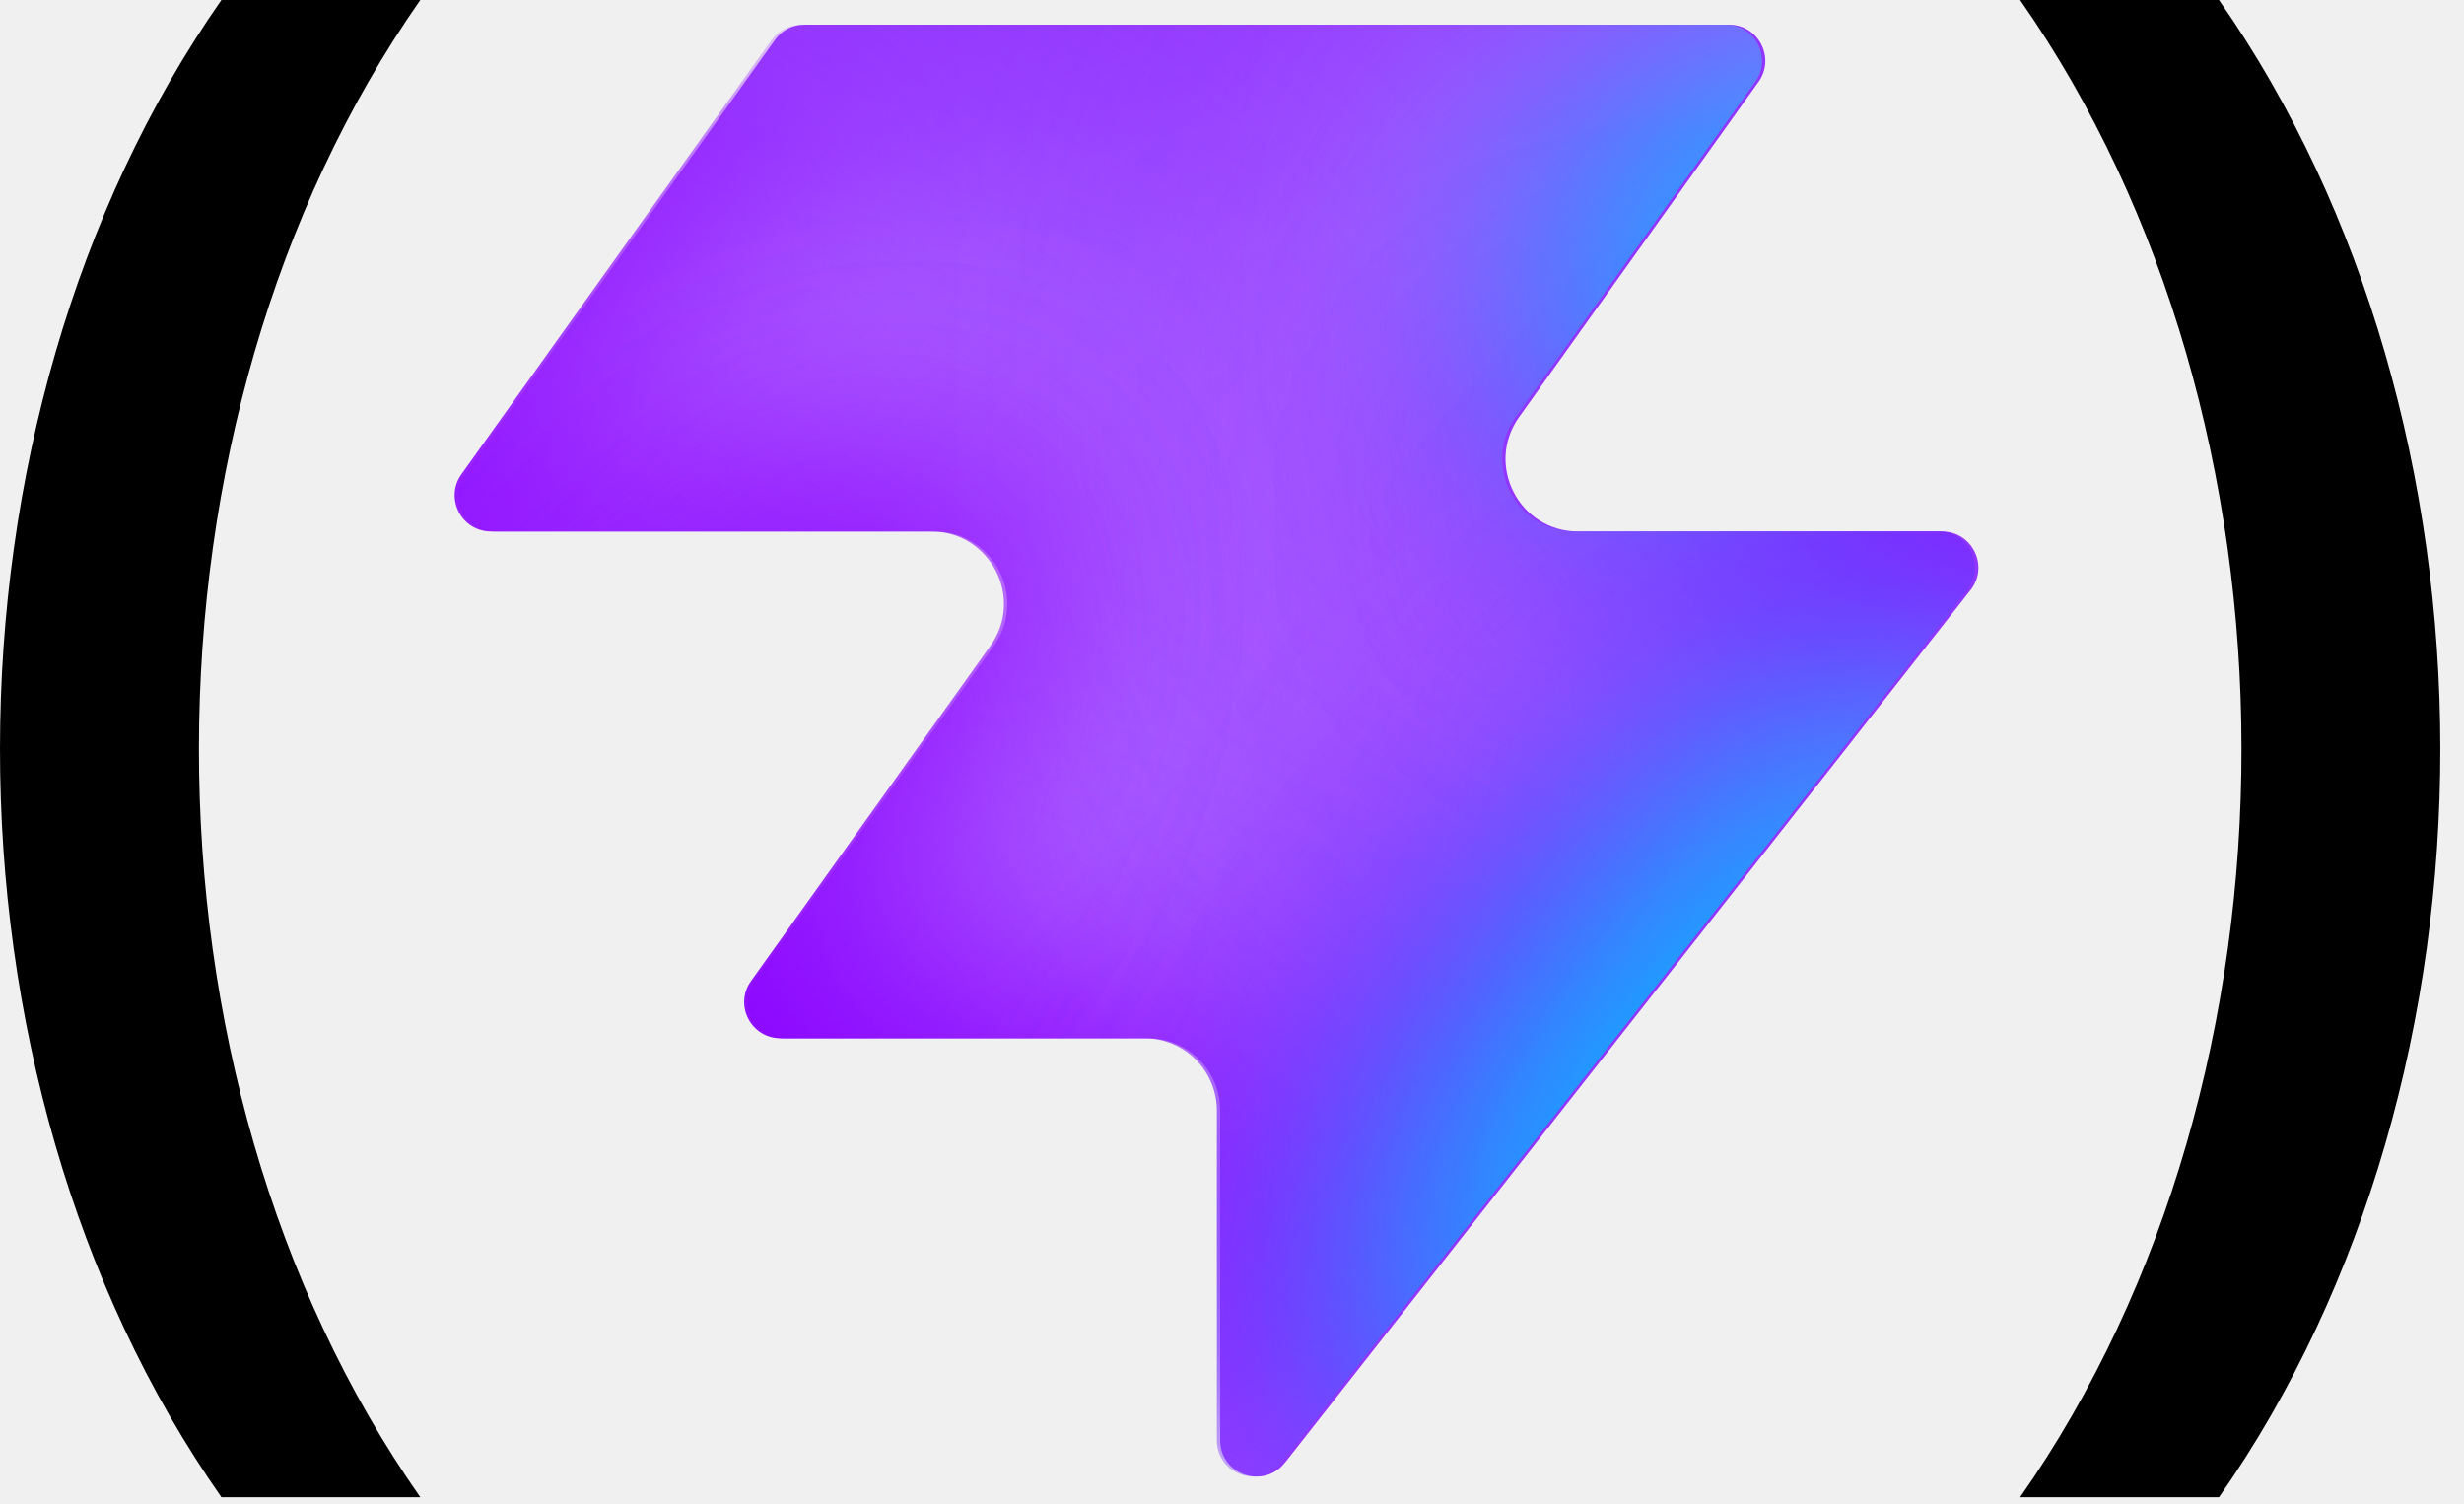
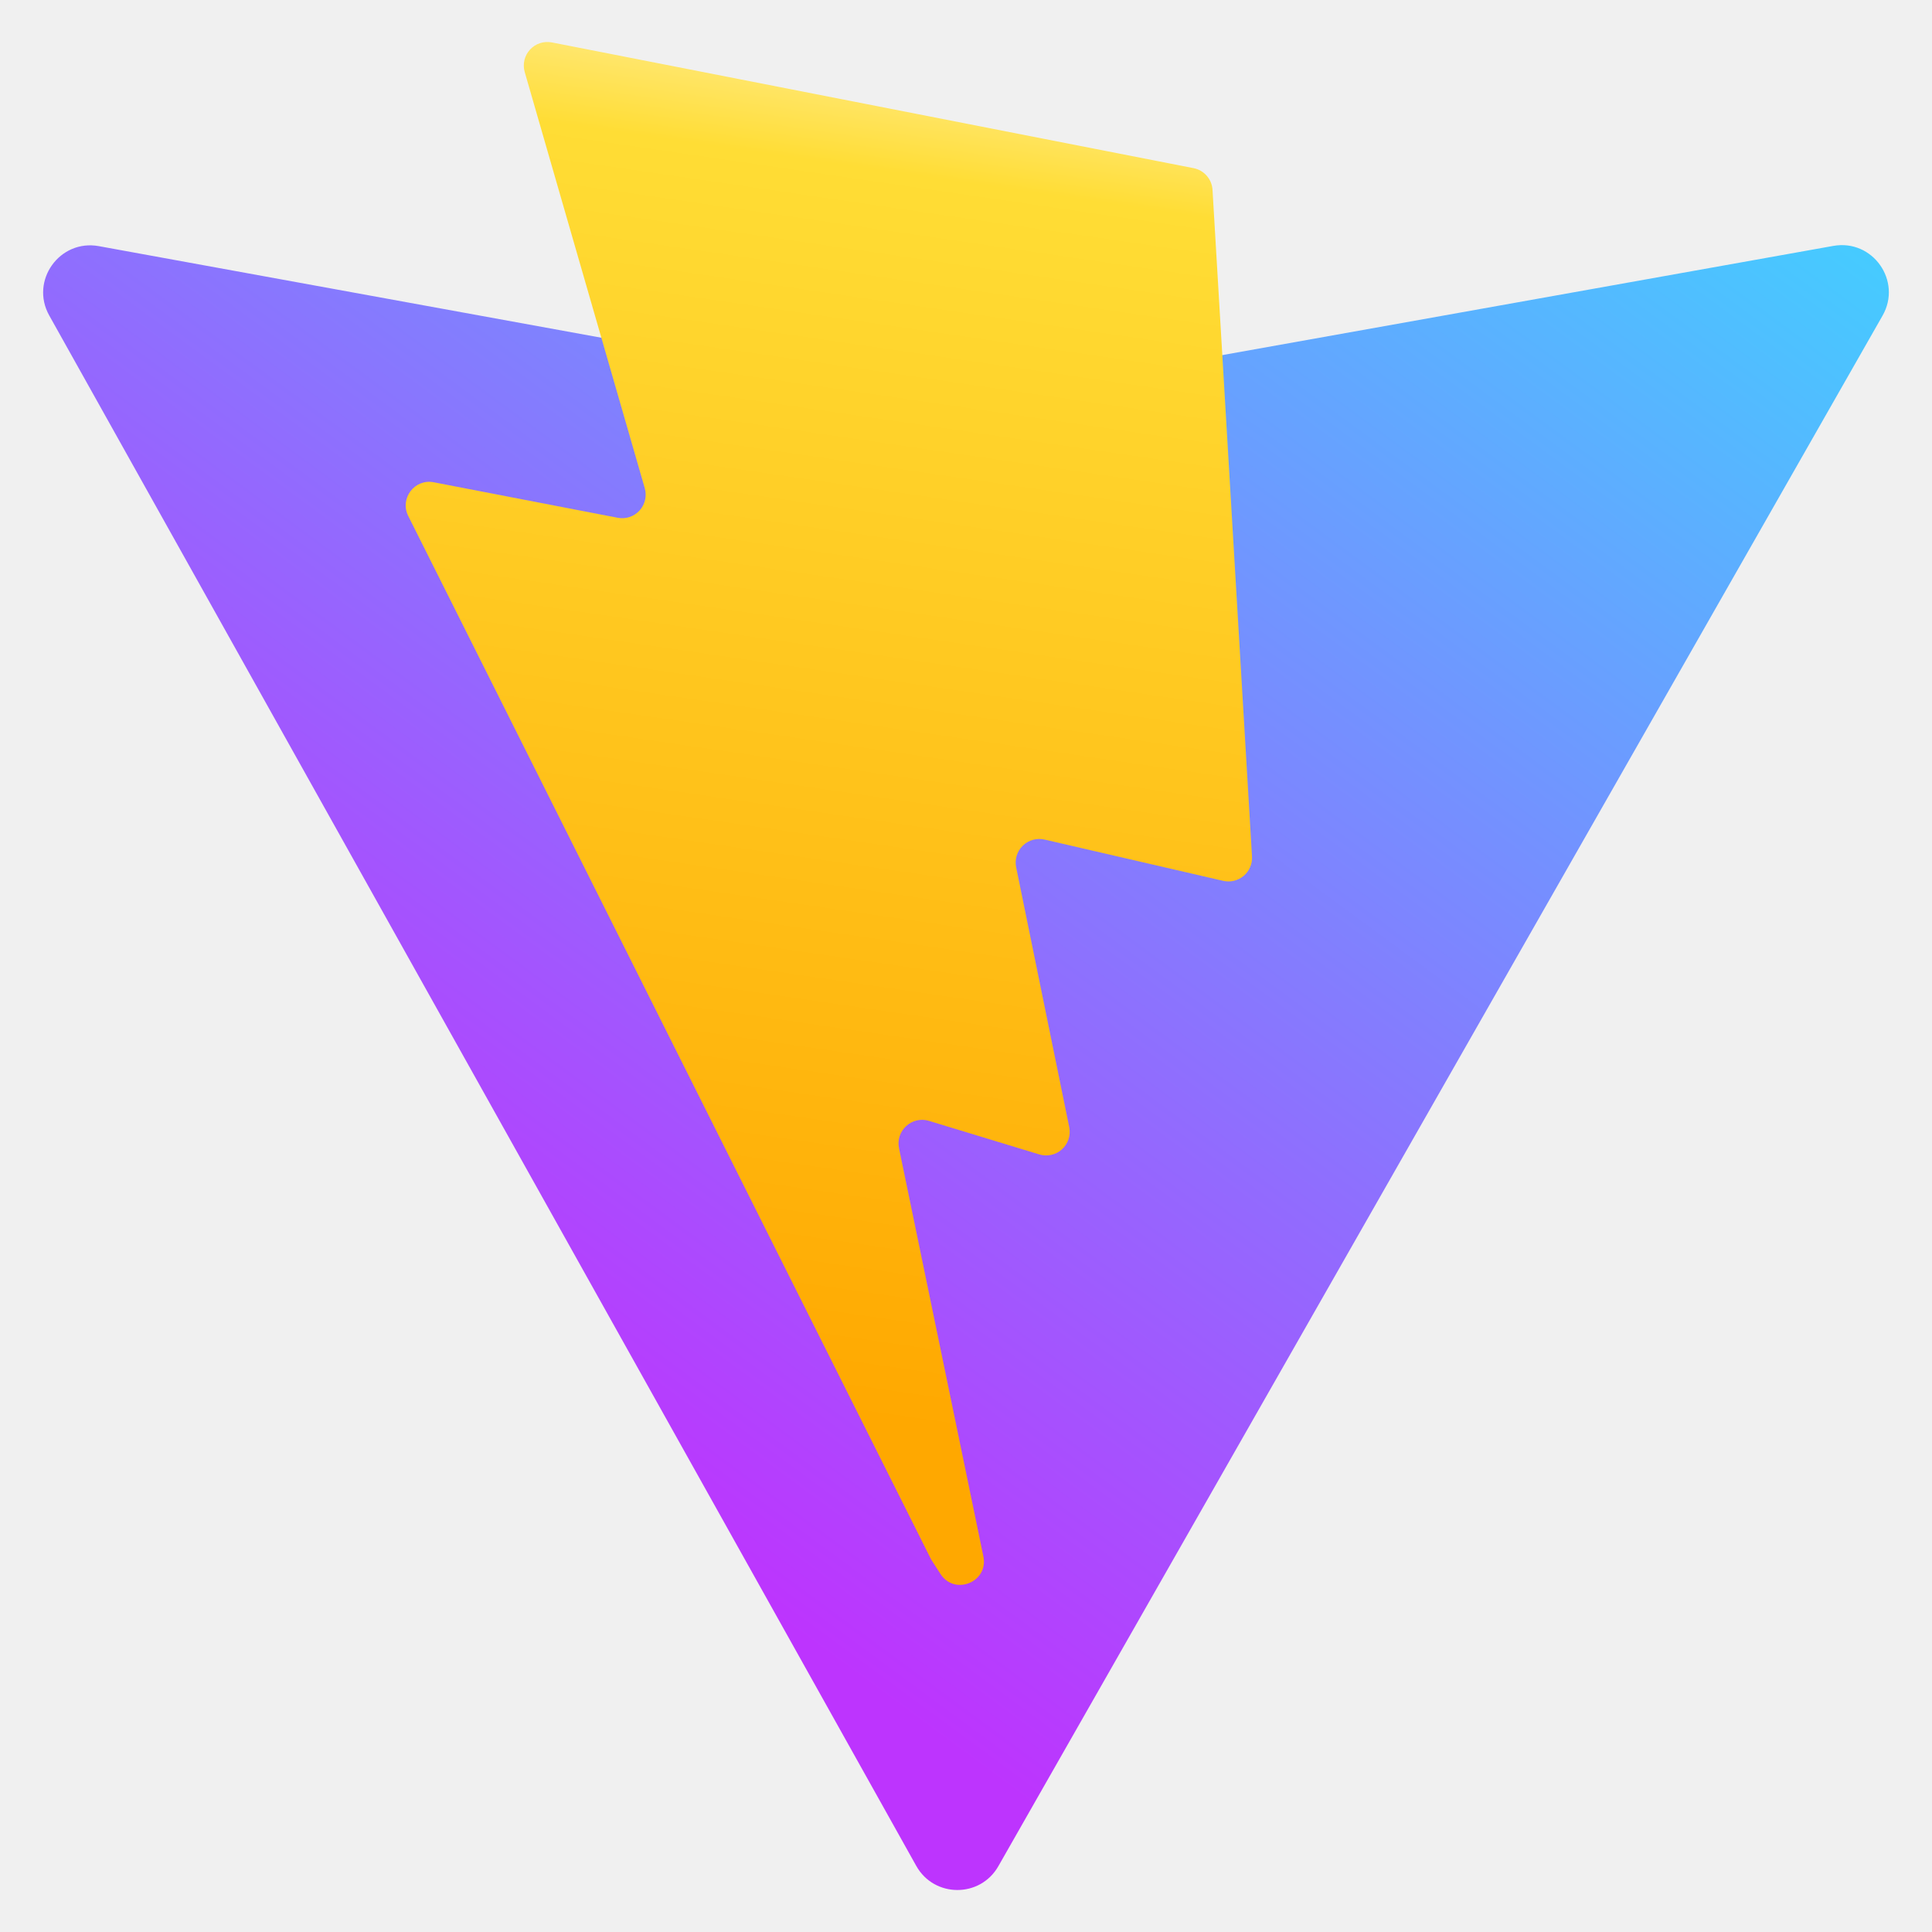
- <svg xmlns="http://www.w3.org/2000/svg" width="77" height="47" fill="none" aria-labelledby="vite-logo-title" viewBox="0 0 77 47">
-   <style>.parenthesis{fill:#000}@media (prefers-color-scheme:dark){.parenthesis{fill:#fff}}</style>
-   <path fill="#9135ff" d="M40.151 45.71c-.663.844-2.02.374-2.02-.699V34.708a2.26 2.26 0 0 0-2.262-2.262H24.493c-.92 0-1.457-1.04-.92-1.788l7.479-10.471c1.07-1.498 0-3.578-1.842-3.578H15.443c-.92 0-1.456-1.04-.92-1.788l9.696-13.576c.213-.297.556-.474.92-.474h28.894c.92 0 1.456 1.04.92 1.788l-7.48 10.472c-1.07 1.497 0 3.578 1.842 3.578h11.376c.944 0 1.474 1.087.89 1.83L40.153 45.712z" />
-   <mask id="a" width="48" height="47" x="14" y="0" maskUnits="userSpaceOnUse" style="mask-type:alpha">
-     <path fill="#000" d="M40.047 45.71c-.663.843-2.02.374-2.02-.699V34.708a2.26 2.26 0 0 0-2.262-2.262H24.389c-.92 0-1.457-1.04-.92-1.788l7.479-10.472c1.07-1.497 0-3.578-1.842-3.578H15.34c-.92 0-1.456-1.04-.92-1.788l9.696-13.575c.213-.297.556-.474.92-.474H53.93c.92 0 1.456 1.04.92 1.788L47.37 13.03c-1.07 1.498 0 3.578 1.842 3.578h11.376c.944 0 1.474 1.088.89 1.831L40.049 45.712z" />
-   </mask>
-   <g mask="url(#a)">
-     <g filter="url(#b)">
-       <ellipse cx="5.508" cy="14.704" fill="#eee6ff" rx="5.508" ry="14.704" transform="rotate(269.814 20.96 11.29)scale(-1 1)" />
-     </g>
-     <g filter="url(#c)">
-       <ellipse cx="10.399" cy="29.851" fill="#eee6ff" rx="10.399" ry="29.851" transform="rotate(89.814 -16.902 -8.275)scale(1 -1)" />
-     </g>
-     <g filter="url(#d)">
-       <ellipse cx="5.508" cy="30.487" fill="#8900ff" rx="5.508" ry="30.487" transform="rotate(89.814 -19.197 -7.127)scale(1 -1)" />
-     </g>
-     <g filter="url(#e)">
-       <ellipse cx="5.508" cy="30.599" fill="#8900ff" rx="5.508" ry="30.599" transform="rotate(89.814 -25.928 4.177)scale(1 -1)" />
-     </g>
-     <g filter="url(#f)">
-       <ellipse cx="5.508" cy="30.599" fill="#8900ff" rx="5.508" ry="30.599" transform="rotate(89.814 -25.738 5.52)scale(1 -1)" />
-     </g>
-     <g filter="url(#g)">
-       <ellipse cx="14.072" cy="22.078" fill="#eee6ff" rx="14.072" ry="22.078" transform="rotate(93.35 31.245 55.578)scale(-1 1)" />
-     </g>
-     <g filter="url(#h)">
-       <ellipse cx="3.47" cy="21.501" fill="#8900ff" rx="3.47" ry="21.501" transform="rotate(89.009 35.419 55.202)scale(-1 1)" />
-     </g>
-     <g filter="url(#i)">
-       <ellipse cx="3.47" cy="21.501" fill="#8900ff" rx="3.47" ry="21.501" transform="rotate(89.009 35.419 55.202)scale(-1 1)" />
-     </g>
-     <g filter="url(#j)">
-       <ellipse cx="14.592" cy="9.743" fill="#8900ff" rx="4.407" ry="29.108" transform="rotate(39.51 14.592 9.743)" />
-     </g>
-     <g filter="url(#k)">
-       <ellipse cx="61.728" cy="-5.321" fill="#8900ff" rx="4.407" ry="29.108" transform="rotate(37.892 61.728 -5.32)" />
-     </g>
-     <g filter="url(#l)">
-       <ellipse cx="55.618" cy="7.104" fill="#00c2ff" rx="5.971" ry="9.665" transform="rotate(37.892 55.618 7.104)" />
-     </g>
-     <g filter="url(#m)">
-       <ellipse cx="12.326" cy="39.103" fill="#8900ff" rx="4.407" ry="29.108" transform="rotate(37.892 12.326 39.103)" />
-     </g>
-     <g filter="url(#n)">
-       <ellipse cx="12.326" cy="39.103" fill="#8900ff" rx="4.407" ry="29.108" transform="rotate(37.892 12.326 39.103)" />
-     </g>
-     <g filter="url(#o)">
-       <ellipse cx="49.857" cy="30.678" fill="#8900ff" rx="4.407" ry="29.108" transform="rotate(37.892 49.857 30.678)" />
-     </g>
-     <g filter="url(#p)">
-       <ellipse cx="52.623" cy="33.171" fill="#00c2ff" rx="5.971" ry="15.297" transform="rotate(37.892 52.623 33.17)" />
-     </g>
+ <svg xmlns="http://www.w3.org/2000/svg" viewBox="0 0 128 128" version="1.1" id="svg6">
+   <defs id="defs6">
+     <linearGradient id="a" x1="6" x2="235" y1="33" y2="344" gradientTransform="matrix(0.3122,0,0,0.3122,0.9507744,1.934306)" gradientUnits="userSpaceOnUse">
+       <stop offset="0" stop-color="#41d1ff" id="stop1" />
+       <stop offset="1" stop-color="#bd34fe" id="stop2" />
+     </linearGradient>
+     <linearGradient id="b" x1="194.651" x2="236.076" y1="8.818" y2="292.989" gradientTransform="matrix(0.3122,0,0,0.3122,0.9507744,1.934306)" gradientUnits="userSpaceOnUse">
+       <stop offset="0" stop-color="#ffea83" id="stop3" />
+       <stop offset=".083" stop-color="#ffdd35" id="stop4" />
+       <stop offset="1" stop-color="#ffa800" id="stop5" />
+     </linearGradient>
+   </defs>
+   <g id="g6" transform="matrix(-1,0,0,1,128.9793,0.3845961)">
+     <path fill="url(#a)" d="M 125.717,20.517 68.275,123.235 c -1.187,2.121 -4.234,2.133 -5.437,0.024 L 4.256,20.529 c -1.313,-2.302 0.652,-5.087 3.261,-4.622 l 57.504,10.277 a 3.09,3.09 0 0 0 1.11,0 l 56.3,-10.261 c 2.598,-0.473 4.575,2.289 3.286,4.594 z m 0,0" id="path5" style="fill:url(#a)" />
+     <path fill="url(#b)" d="m 92.411,2.427 -42.506,8.328 a 1.56,1.56 0 0 0 -1.258,1.437 l -2.617,44.168 a 1.563,1.563 0 0 0 1.91,1.614 l 11.836,-2.735 a 1.562,1.562 0 0 1 1.88,1.836 l -3.517,17.219 a 1.562,1.562 0 0 0 1.985,1.805 l 7.308,-2.223 c 1.133,-0.344 2.223,0.652 1.985,1.812 l -5.59,27.047 c -0.348,1.692 1.902,2.614 2.84,1.164 l 0.625,-0.968 34.64,-69.13 c 0.582,-1.16 -0.421,-2.48 -1.69,-2.234 l -12.185,2.352 a 1.558,1.558 0 0 1 -1.793,-1.965 l 7.95,-27.562 a 1.56,1.56 0 0 0 -1.803,-1.965 z m 0,0" id="path6" style="fill:url(#b)" />
  </g>
-   <path d="M6.919 0c-9.198 13.166-9.252 33.575 0 46.789h6.215c-9.25-13.214-9.196-33.623 0-46.789zm62.424 0h-6.215c9.198 13.166 9.252 33.575 0 46.789h6.215c9.25-13.214 9.196-33.623 0-46.789" class="parenthesis" />
-   <defs>
-     <filter id="b" width="60.045" height="41.654" x="-5.564" y="16.92" color-interpolation-filters="sRGB" filterUnits="userSpaceOnUse">
-       <feFlood flood-opacity="0" result="BackgroundImageFix" />
-       <feBlend in="SourceGraphic" in2="BackgroundImageFix" result="shape" />
-       <feGaussianBlur result="effect1_foregroundBlur_2002_17286" stdDeviation="7.659" />
-     </filter>
-     <filter id="c" width="90.34" height="51.437" x="-40.407" y="-6.762" color-interpolation-filters="sRGB" filterUnits="userSpaceOnUse">
-       <feFlood flood-opacity="0" result="BackgroundImageFix" />
-       <feBlend in="SourceGraphic" in2="BackgroundImageFix" result="shape" />
-       <feGaussianBlur result="effect1_foregroundBlur_2002_17286" stdDeviation="7.659" />
-     </filter>
-     <filter id="d" width="79.355" height="29.4" x="-35.435" y="2.801" color-interpolation-filters="sRGB" filterUnits="userSpaceOnUse">
-       <feFlood flood-opacity="0" result="BackgroundImageFix" />
-       <feBlend in="SourceGraphic" in2="BackgroundImageFix" result="shape" />
-       <feGaussianBlur result="effect1_foregroundBlur_2002_17286" stdDeviation="4.596" />
-     </filter>
-     <filter id="e" width="79.579" height="29.4" x="-30.84" y="20.8" color-interpolation-filters="sRGB" filterUnits="userSpaceOnUse">
-       <feFlood flood-opacity="0" result="BackgroundImageFix" />
-       <feBlend in="SourceGraphic" in2="BackgroundImageFix" result="shape" />
-       <feGaussianBlur result="effect1_foregroundBlur_2002_17286" stdDeviation="4.596" />
-     </filter>
-     <filter id="f" width="79.579" height="29.4" x="-29.307" y="21.949" color-interpolation-filters="sRGB" filterUnits="userSpaceOnUse">
-       <feFlood flood-opacity="0" result="BackgroundImageFix" />
-       <feBlend in="SourceGraphic" in2="BackgroundImageFix" result="shape" />
-       <feGaussianBlur result="effect1_foregroundBlur_2002_17286" stdDeviation="4.596" />
-     </filter>
-     <filter id="g" width="74.749" height="58.852" x="29.961" y="-17.13" color-interpolation-filters="sRGB" filterUnits="userSpaceOnUse">
-       <feFlood flood-opacity="0" result="BackgroundImageFix" />
-       <feBlend in="SourceGraphic" in2="BackgroundImageFix" result="shape" />
-       <feGaussianBlur result="effect1_foregroundBlur_2002_17286" stdDeviation="7.659" />
-     </filter>
-     <filter id="h" width="61.377" height="25.362" x="37.754" y="3.055" color-interpolation-filters="sRGB" filterUnits="userSpaceOnUse">
-       <feFlood flood-opacity="0" result="BackgroundImageFix" />
-       <feBlend in="SourceGraphic" in2="BackgroundImageFix" result="shape" />
-       <feGaussianBlur result="effect1_foregroundBlur_2002_17286" stdDeviation="4.596" />
-     </filter>
-     <filter id="i" width="61.377" height="25.362" x="37.754" y="3.055" color-interpolation-filters="sRGB" filterUnits="userSpaceOnUse">
-       <feFlood flood-opacity="0" result="BackgroundImageFix" />
-       <feBlend in="SourceGraphic" in2="BackgroundImageFix" result="shape" />
-       <feGaussianBlur result="effect1_foregroundBlur_2002_17286" stdDeviation="4.596" />
-     </filter>
-     <filter id="j" width="56.045" height="63.649" x="-13.43" y="-22.082" color-interpolation-filters="sRGB" filterUnits="userSpaceOnUse">
-       <feFlood flood-opacity="0" result="BackgroundImageFix" />
-       <feBlend in="SourceGraphic" in2="BackgroundImageFix" result="shape" />
-       <feGaussianBlur result="effect1_foregroundBlur_2002_17286" stdDeviation="4.596" />
-     </filter>
-     <filter id="k" width="54.814" height="64.646" x="34.321" y="-37.644" color-interpolation-filters="sRGB" filterUnits="userSpaceOnUse">
-       <feFlood flood-opacity="0" result="BackgroundImageFix" />
-       <feBlend in="SourceGraphic" in2="BackgroundImageFix" result="shape" />
-       <feGaussianBlur result="effect1_foregroundBlur_2002_17286" stdDeviation="4.596" />
-     </filter>
-     <filter id="l" width="33.541" height="35.313" x="38.847" y="-10.552" color-interpolation-filters="sRGB" filterUnits="userSpaceOnUse">
-       <feFlood flood-opacity="0" result="BackgroundImageFix" />
-       <feBlend in="SourceGraphic" in2="BackgroundImageFix" result="shape" />
-       <feGaussianBlur result="effect1_foregroundBlur_2002_17286" stdDeviation="4.596" />
-     </filter>
-     <filter id="m" width="54.814" height="64.646" x="-15.081" y="6.78" color-interpolation-filters="sRGB" filterUnits="userSpaceOnUse">
-       <feFlood flood-opacity="0" result="BackgroundImageFix" />
-       <feBlend in="SourceGraphic" in2="BackgroundImageFix" result="shape" />
-       <feGaussianBlur result="effect1_foregroundBlur_2002_17286" stdDeviation="4.596" />
-     </filter>
-     <filter id="n" width="54.814" height="64.646" x="-15.081" y="6.78" color-interpolation-filters="sRGB" filterUnits="userSpaceOnUse">
-       <feFlood flood-opacity="0" result="BackgroundImageFix" />
-       <feBlend in="SourceGraphic" in2="BackgroundImageFix" result="shape" />
-       <feGaussianBlur result="effect1_foregroundBlur_2002_17286" stdDeviation="4.596" />
-     </filter>
-     <filter id="o" width="54.814" height="64.646" x="22.45" y="-1.645" color-interpolation-filters="sRGB" filterUnits="userSpaceOnUse">
-       <feFlood flood-opacity="0" result="BackgroundImageFix" />
-       <feBlend in="SourceGraphic" in2="BackgroundImageFix" result="shape" />
-       <feGaussianBlur result="effect1_foregroundBlur_2002_17286" stdDeviation="4.596" />
-     </filter>
-     <filter id="p" width="39.409" height="43.623" x="32.919" y="11.36" color-interpolation-filters="sRGB" filterUnits="userSpaceOnUse">
-       <feFlood flood-opacity="0" result="BackgroundImageFix" />
-       <feBlend in="SourceGraphic" in2="BackgroundImageFix" result="shape" />
-       <feGaussianBlur result="effect1_foregroundBlur_2002_17286" stdDeviation="4.596" />
-     </filter>
-   </defs>
</svg>
